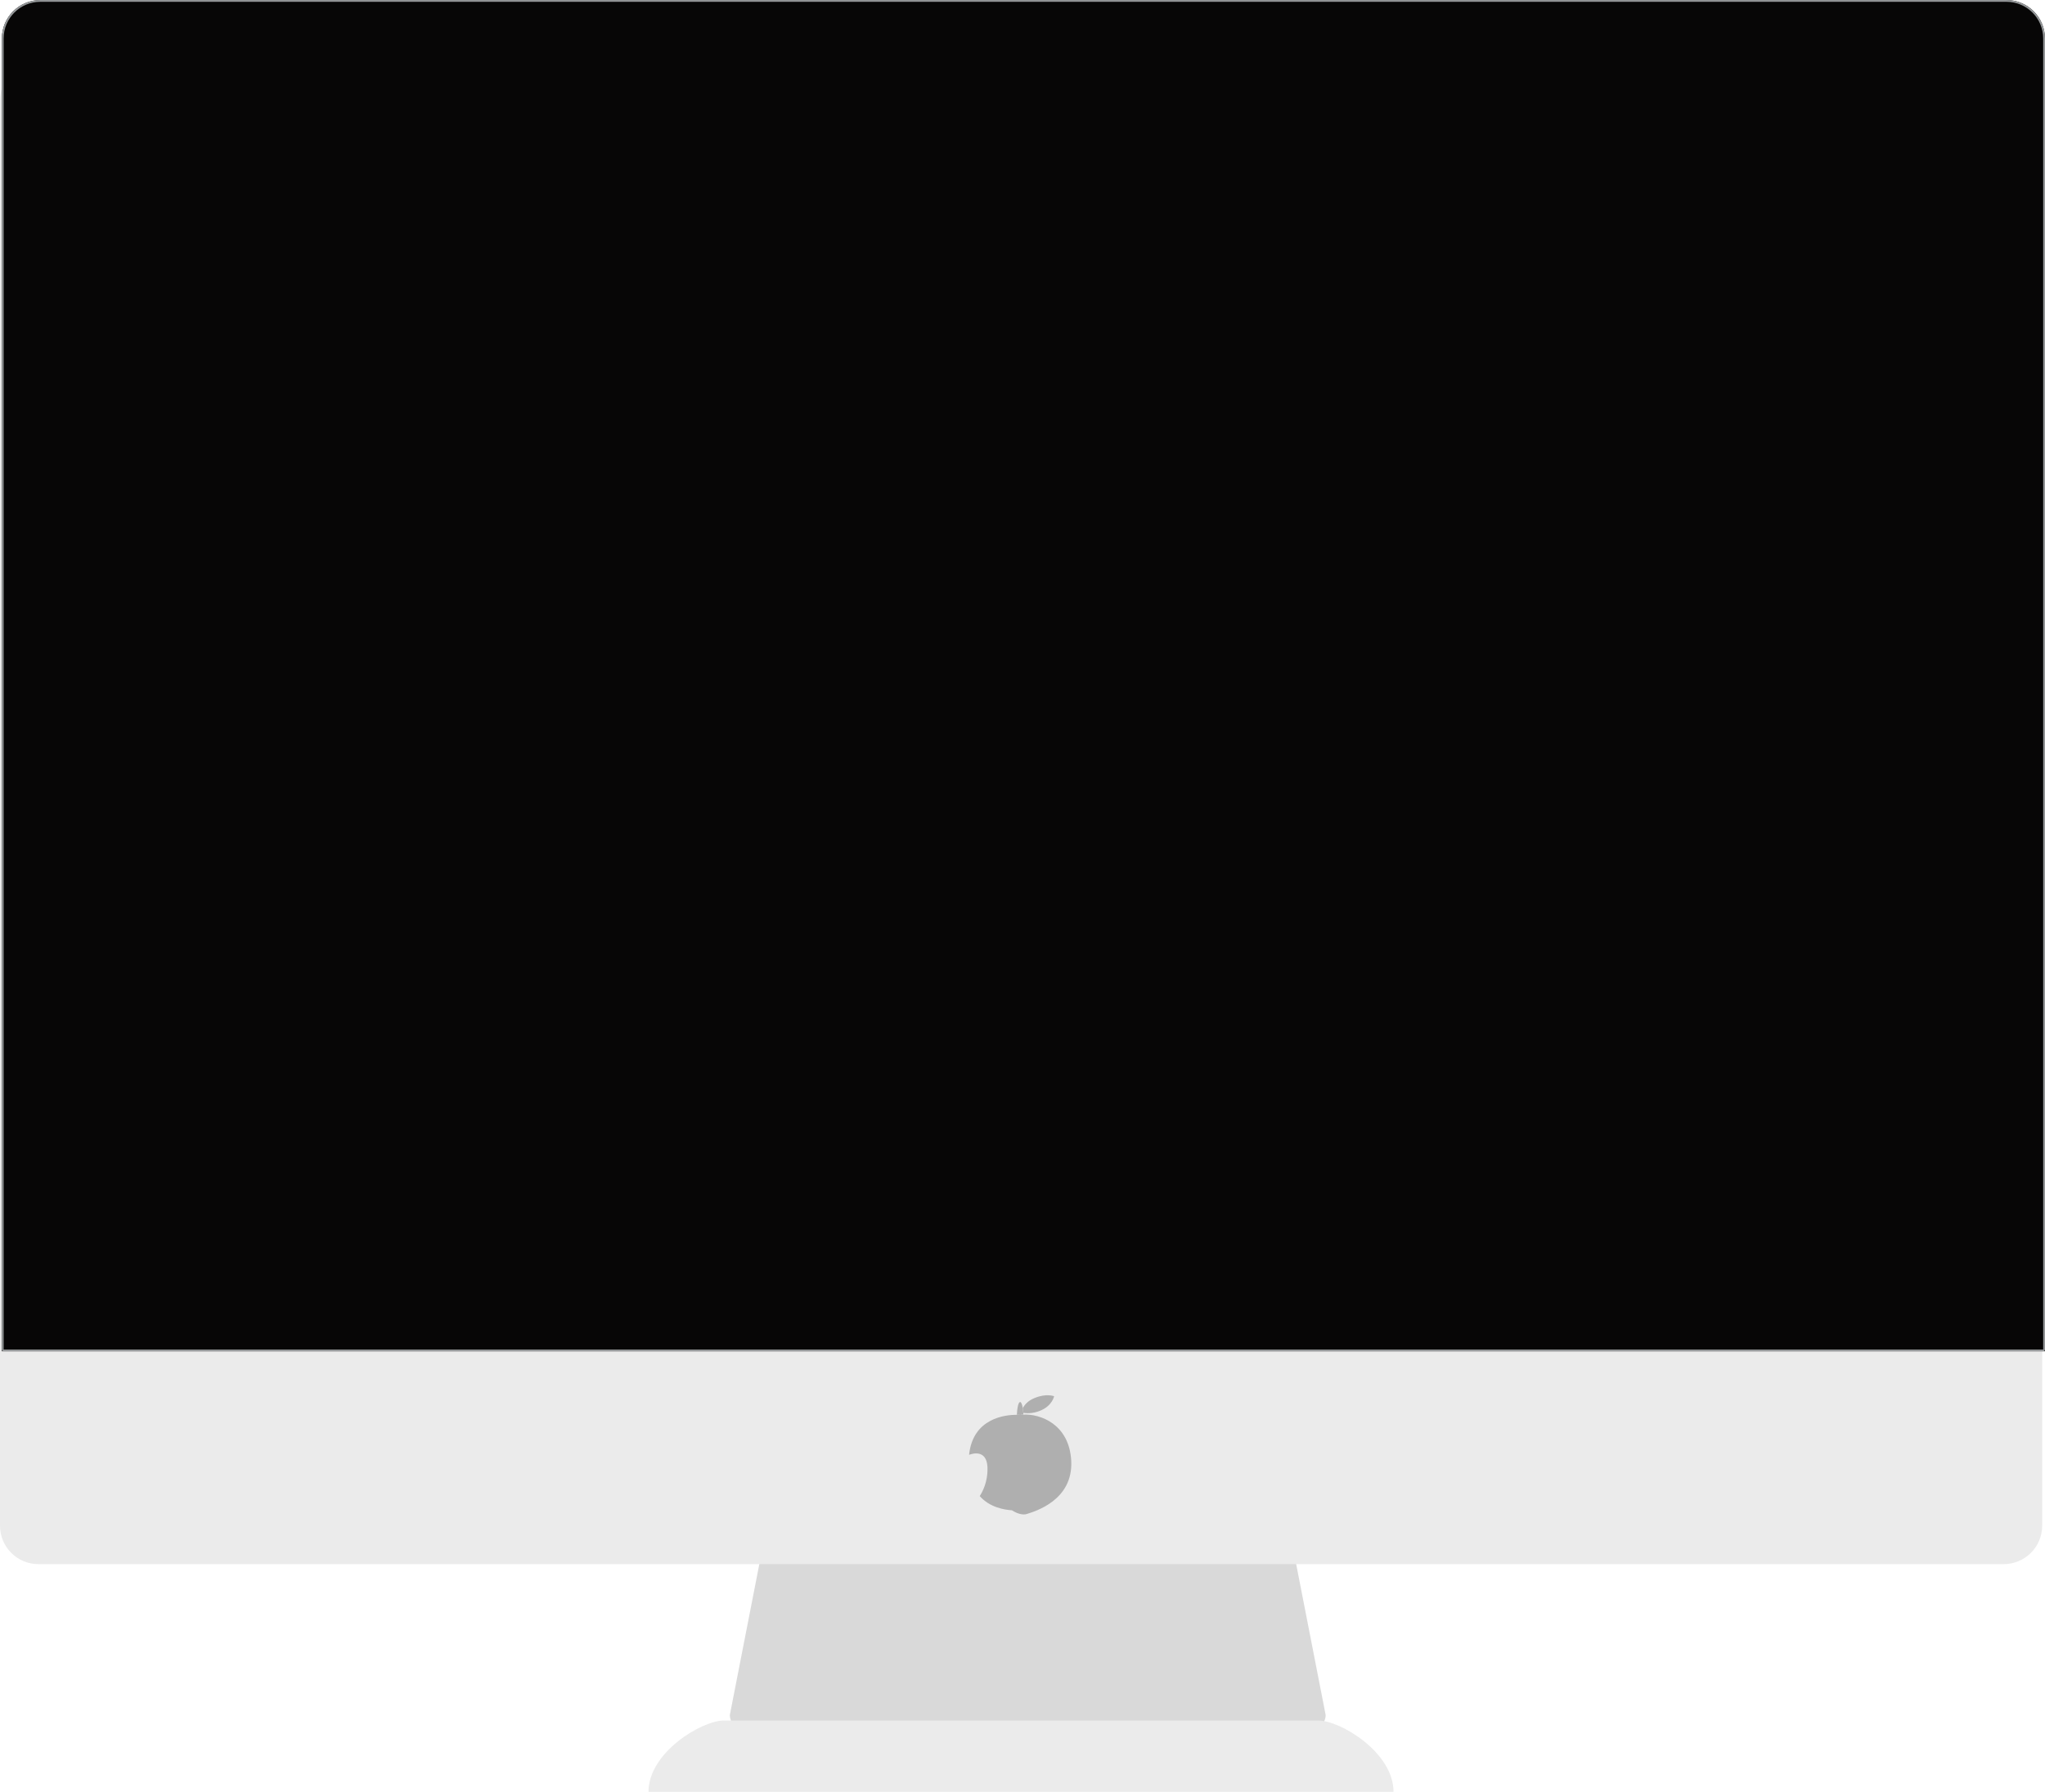
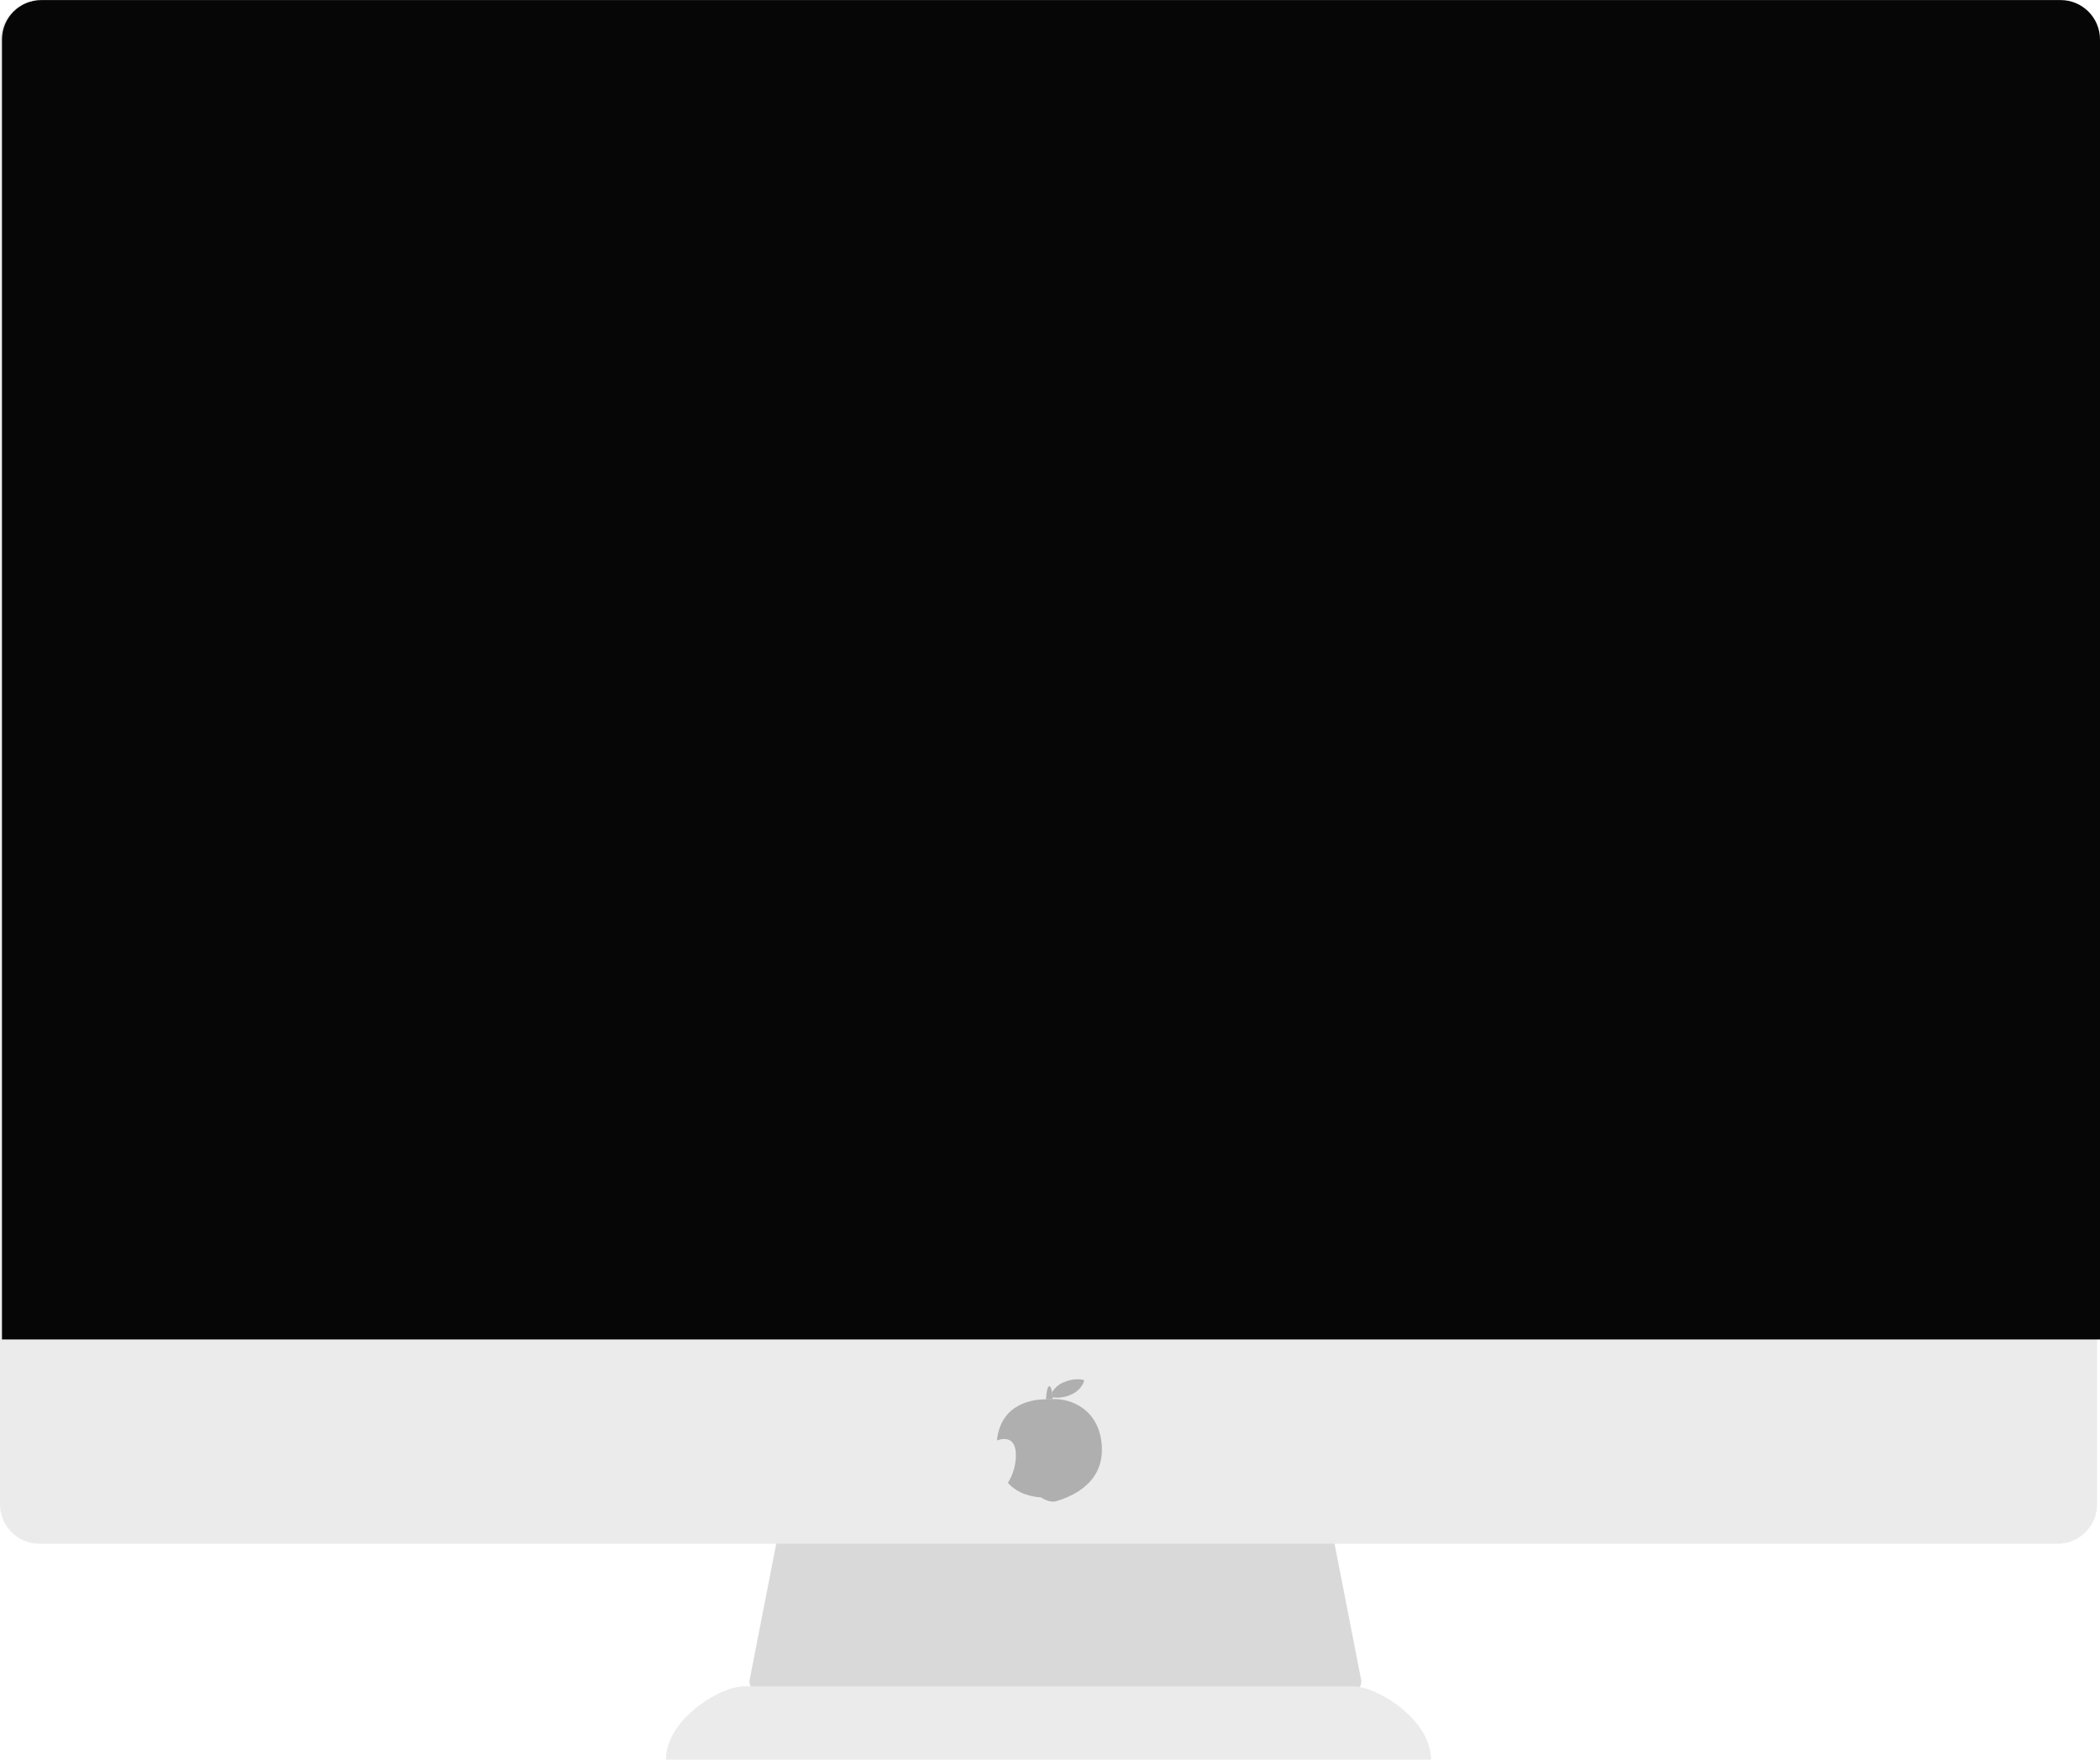
- <svg xmlns="http://www.w3.org/2000/svg" version="1.1" id="Capa_1" x="0px" y="0px" viewBox="0 0 1169 1024.4" style="enable-background:new 0 0 1169 1024.4;" xml:space="preserve">
+ <svg xmlns="http://www.w3.org/2000/svg" version="1.1" id="Capa_1" x="0px" y="0px" viewBox="0 0 1169 979.4" style="enable-background:new 0 0 1169 979.4;" xml:space="preserve">
  <style type="text/css">
	.st0{fill:#D9D9D9;}
	.st1{fill:#EBEBEB;}
	.st2{fill:#AFAFAF;}
	.st3{fill:#070606;}
- 	.st4{fill:none;stroke:#95989A;}
</style>
-   <g id="Group_46" transform="translate(-5294.5 2500.431)">
-     <g id="Group_45" transform="translate(209 416)">
-       <path id="Path_18" class="st0" d="M5544.7-2060.3h256.6c12.1,0,22,9.8,22,22l20,102.4c0,12.2-29.8,22-42,22h-256.6    c-12.1,0-42-9.8-42-22l20-102.4C5522.7-2050.5,5532.5-2060.3,5544.7-2060.3z" />
-       <path id="Rectangle_23" class="st1" d="M5107.5-2881.1h1123.4c12.1,0,22,9.8,22,22v814.9c0,12.2-9.9,22-22,22H5107.5    c-12.2,0-22-9.8-22-22v-814.9C5085.5-2871.2,5095.3-2881.1,5107.5-2881.1z" />
-       <path id="Path_22" class="st1" d="M5499.4-1932.8H5839c12.8,0,43.1,18.3,43.1,40.8h-425.9    C5456.2-1914.5,5486.6-1932.8,5499.4-1932.8z" />
-       <g id="Group_44" transform="translate(553.962 797.621)">
-         <g id="Group_43" transform="translate(27.203 0)">
-           <path id="Path_19" class="st2" d="M5099.1-2907.6c6.8-2.8,7.8-8.2,7.8-8.2l0,0c0,0-4.3-1.8-11.1,1c-2.9,1.1-5.3,3.1-6.8,5.7      c0.1,0.8,0.2,1.8,0.3,2.8C5092.6-2905.8,5096-2906.3,5099.1-2907.6z" />
-           <path id="Path_20" class="st2" d="M5089.3-2905.3c0-0.3,0-0.7,0-1c-0.1-1-0.2-1.9-0.3-2.8c-0.4-2.1-0.9-3.4-1.5-3.4      c-1,0-1.7,3.1-1.9,7.3c0.7,0,1.4,0,2.1,0.1C5088.2-2905.2,5088.7-2905.3,5089.3-2905.3z" />
-         </g>
-         <path id="Path_21" class="st2" d="M5143.9-2878.8c-1.1-21.1-17.7-27-27.4-26.5c-0.6,0-1.1,0.1-1.7,0.2c-0.7-0.1-1.4-0.1-2.1-0.1     c-6.4,0-25,1.8-27.2,22.9c1.5-0.6,9.8-3.4,10.5,6.7c0.3,5.9-1.2,11.9-4.4,16.9c5.7,6.4,13.8,7.8,18.4,8.1     c3.2,2.1,6.3,2.7,8.2,2.2C5123.4-2850,5145-2856.4,5143.9-2878.8z" />
+   <g id="Group_184" transform="translate(-6282.5 4143.431)">
+     <path id="Path_92" class="st0" d="M6741.7-3332.3h256.6c12.1,0,22,9.8,22,22l20,102.4c0,12.1-29.8,22-42,22h-256.6   c-12.1,0-42-9.9-42-22l20-102.4C6719.7-3322.5,6729.5-3332.3,6741.7-3332.3z" />
+     <path id="Rectangle_47" class="st1" d="M6304.5-4143.1h1123.4c12.1,0,22,9.8,22,22v814.9c0,12.2-9.9,22-22,22H6304.5   c-12.2,0-22-9.8-22-22v-814.9C6282.5-4133.2,6292.3-4143.1,6304.5-4143.1z" />
+     <path id="Path_93" class="st1" d="M6696.4-3204.8H7036c12.8,0,43.1,18.3,43.1,40.8h-425.9   C6653.2-3186.5,6683.6-3204.8,6696.4-3204.8z" />
+     <g id="Group_183" transform="translate(554.962 767.621)">
+       <g id="Group_182" transform="translate(27.203 0)">
+         <path id="Path_94" class="st2" d="M6296.1-4134.6c6.8-2.8,7.8-8.2,7.8-8.2v0c0,0-4.3-1.8-11.1,1c-2.9,1.1-5.3,3.1-6.8,5.7     c0.1,0.8,0.2,1.8,0.3,2.8C6289.6-4132.8,6293-4133.3,6296.1-4134.6z" />
+         <path id="Path_95" class="st2" d="M6286.3-4132.3c0-0.3,0-0.7,0-1c-0.1-1-0.2-1.9-0.3-2.8c-0.4-2.1-0.9-3.4-1.5-3.4     c-1,0-1.7,3.1-1.9,7.3c0.7,0,1.4,0,2.1,0.1C6285.2-4132.2,6285.7-4132.3,6286.3-4132.3z" />
      </g>
-       <g id="Rectangle_25" transform="translate(1.071)">
-         <path class="st3" d="M5107.5-2916.4h1123.9c12.2,0,22,9.8,22,22v750.5l0,0H5085.5l0,0v-750.5     C5085.5-2906.6,5095.3-2916.4,5107.5-2916.4z" />
-         <path class="st4" d="M5107.5-2915.9h1123.9c11.9,0,21.5,9.6,21.5,21.5v749.5c0,0.3-0.2,0.5-0.5,0.5H5086.5     c-0.3,0-0.5-0.2-0.5-0.5v-749.5C5086-2906.3,5095.6-2915.9,5107.5-2915.9z" />
-       </g>
+       <path id="Path_96" class="st2" d="M6340.9-4105.8c-1.1-21.1-17.7-27-27.4-26.5c-0.6,0-1.1,0.1-1.7,0.2c-0.7-0.1-1.4-0.1-2.1-0.1    c-6.4,0-25,1.8-27.2,22.9c1.5-0.6,9.8-3.4,10.5,6.7c0.3,5.9-1.2,11.9-4.4,16.9c5.7,6.4,13.8,7.8,18.4,8.1c3.2,2.1,6.3,2.7,8.2,2.2    C6320.4-4077,6342-4083.4,6340.9-4105.8z" />
    </g>
+     <path id="Rectangle_48" class="st3" d="M6305.6-4143.4h1123.9c12.2,0,22,9.8,22,22v723.5l0,0H6283.6l0,0v-723.5   C6283.6-4133.6,6293.4-4143.4,6305.6-4143.4z" />
  </g>
</svg>
